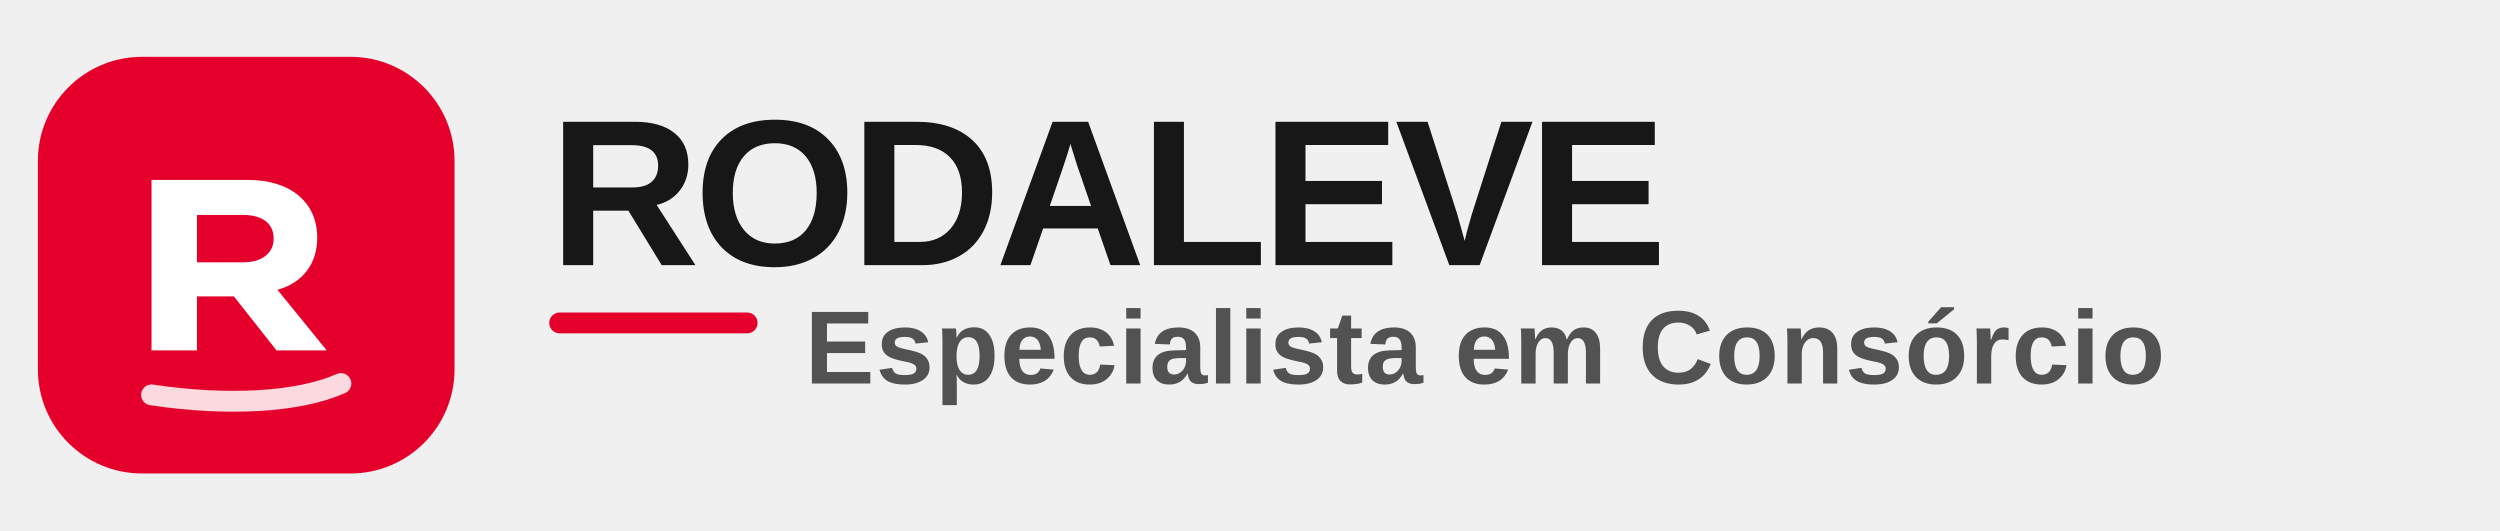
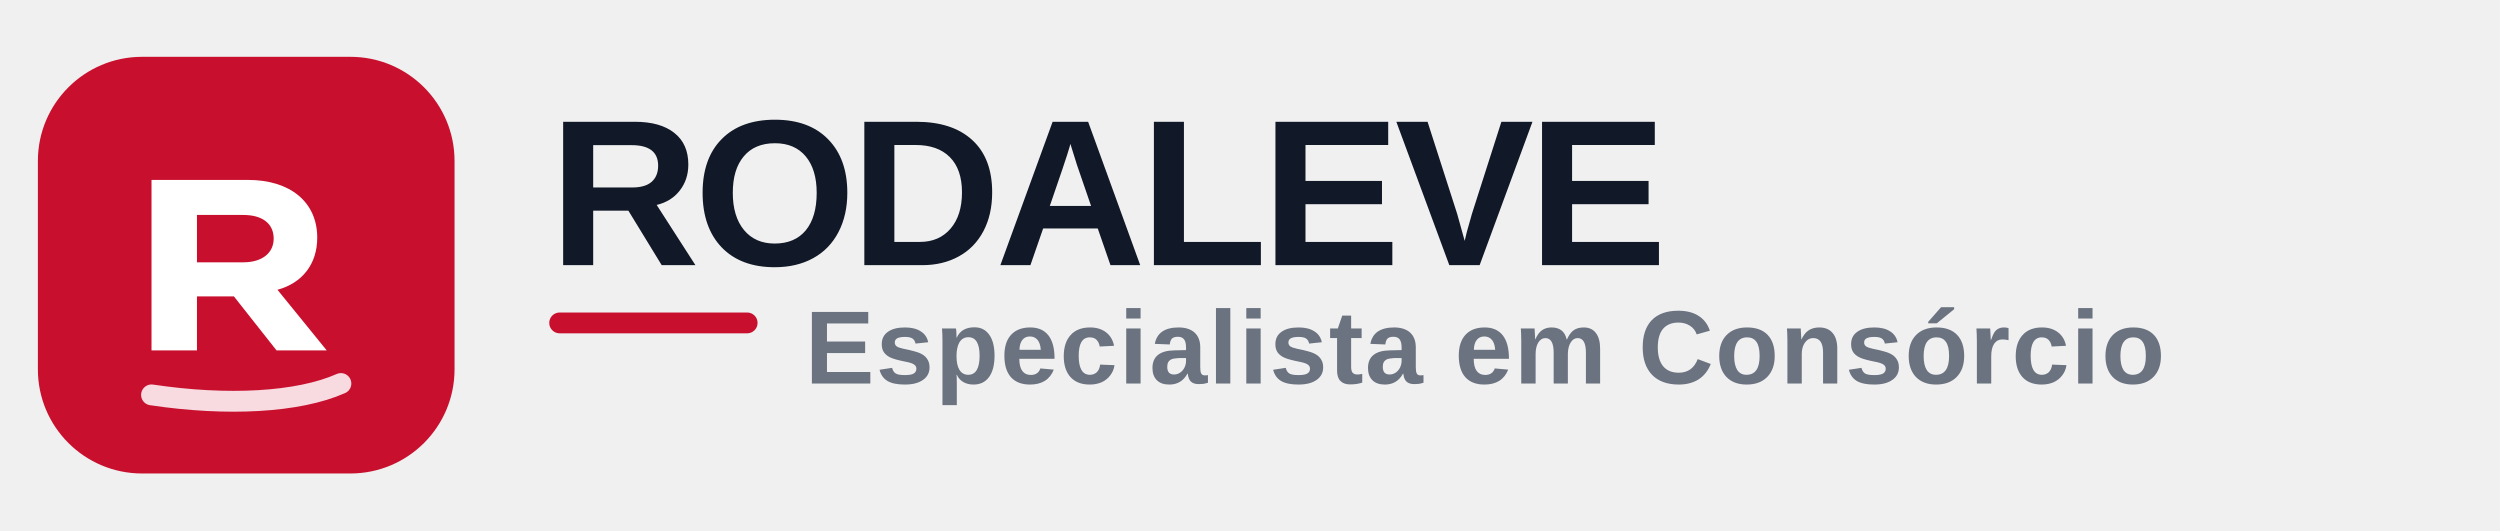
<svg xmlns="http://www.w3.org/2000/svg" viewBox="0 0 264 56" fill="none" role="img" aria-label="Rodaleve — Especialista em Consórcio">
  <g transform="translate(4, 6)">
-     <rect x="0" y="0" width="44" height="44" rx="11" fill="#E4002B" />
+     <rect x="0" y="0" width="44" height="44" rx="11" fill="#C8102E" />
    <path d="M12 31V13h10.2c4.4 0 7.3 2.3 7.3 6.1 0 2.8-1.6 4.8-4.2 5.5L30.5 31h-5.3l-4.5-5.7H16.8V31H12Zm4.8-9.3h4.9c2 0 3.2-1 3.2-2.5 0-1.6-1.2-2.5-3.2-2.5h-4.9v5Z" fill="#FFFFFF" />
    <path d="M32 34.5c-4.5 2-12 2.4-20 1.2" stroke="#FFFFFF" stroke-width="2.2" stroke-linecap="round" opacity="0.85" />
  </g>
-   <text x="58" y="28" font-family="'Plus Jakarta Sans', 'Outfit', Arial, sans-serif" font-size="22" font-weight="800" letter-spacing="-0.6" fill="#171717">
+   <text x="58" y="28" font-family="'Plus Jakarta Sans', 'Outfit', Arial, sans-serif" font-size="22" font-weight="800" letter-spacing="-0.6" fill="#111827">
    RODALEVE
  </text>
-   <rect x="58" y="33" width="22" height="2.2" rx="1.1" fill="#E4002B" />
-   <text x="85" y="40.5" font-family="'Plus Jakarta Sans', 'DM Sans', Arial, sans-serif" font-size="11" font-weight="600" letter-spacing="0.15" fill="#525252">
+   <rect x="58" y="33" width="22" height="2.2" rx="1.1" fill="#C8102E" />
+   <text x="85" y="40.5" font-family="'Plus Jakarta Sans', 'DM Sans', Arial, sans-serif" font-size="11" font-weight="600" letter-spacing="0.15" fill="#6B7280">
    Especialista em Consórcio
  </text>
</svg>
